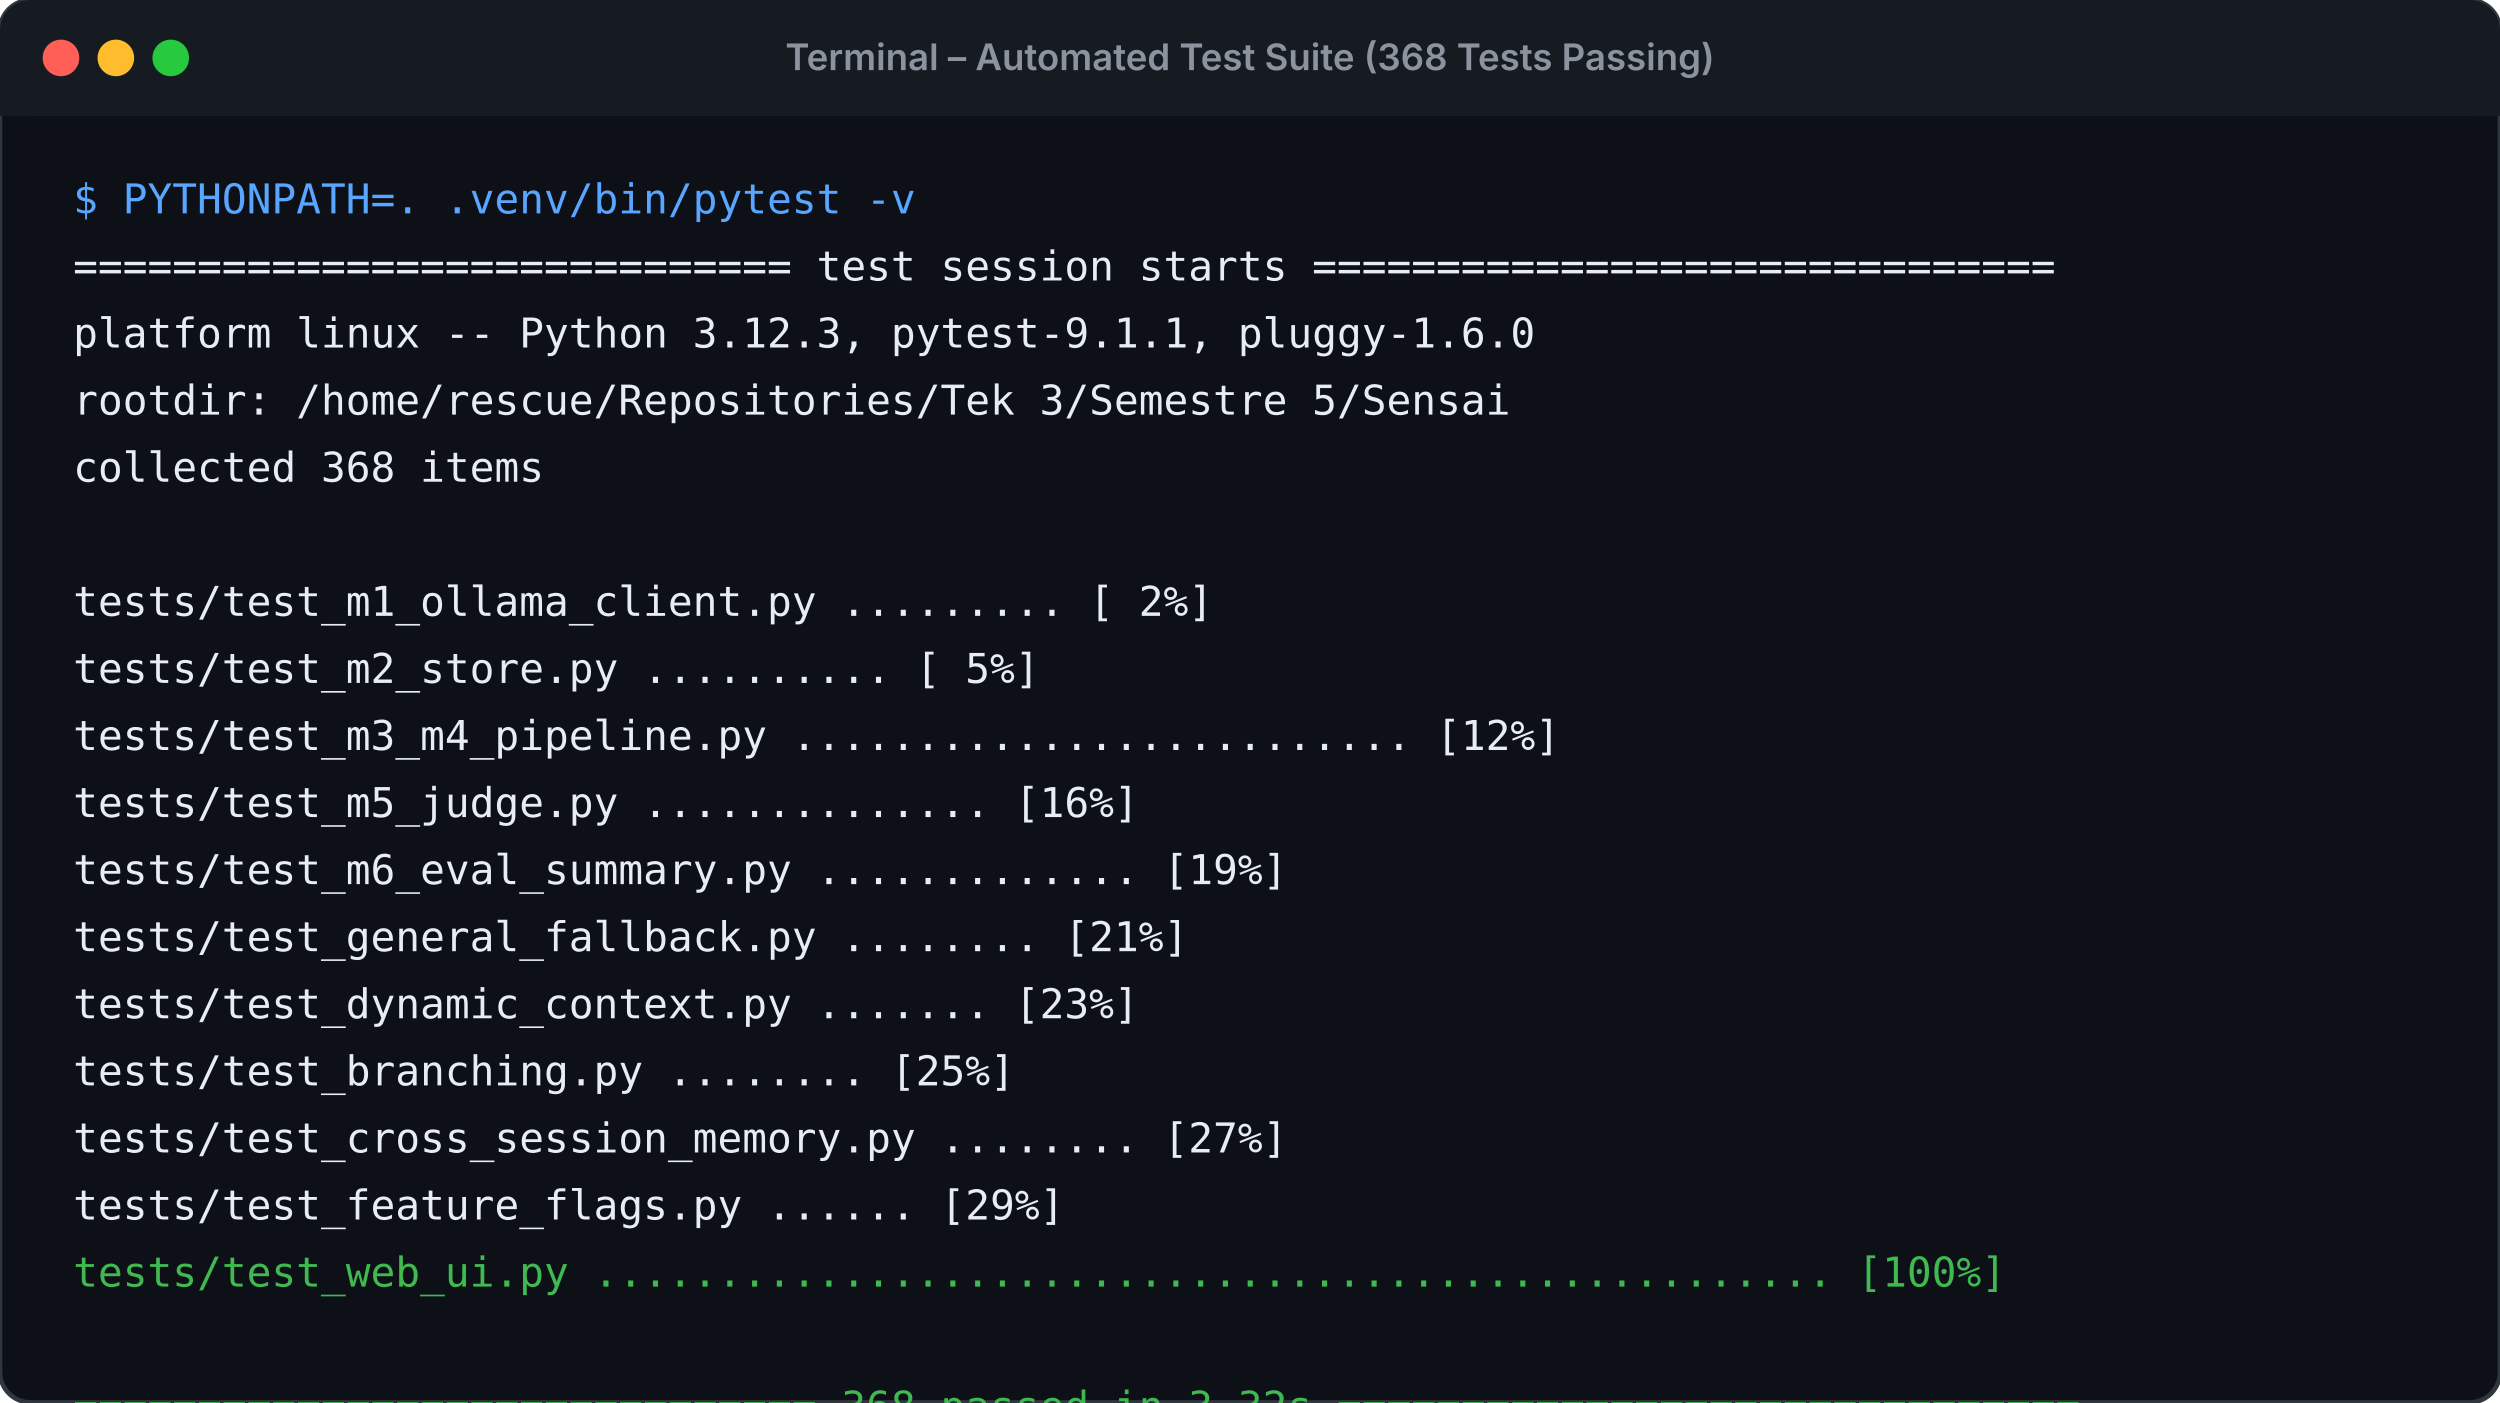
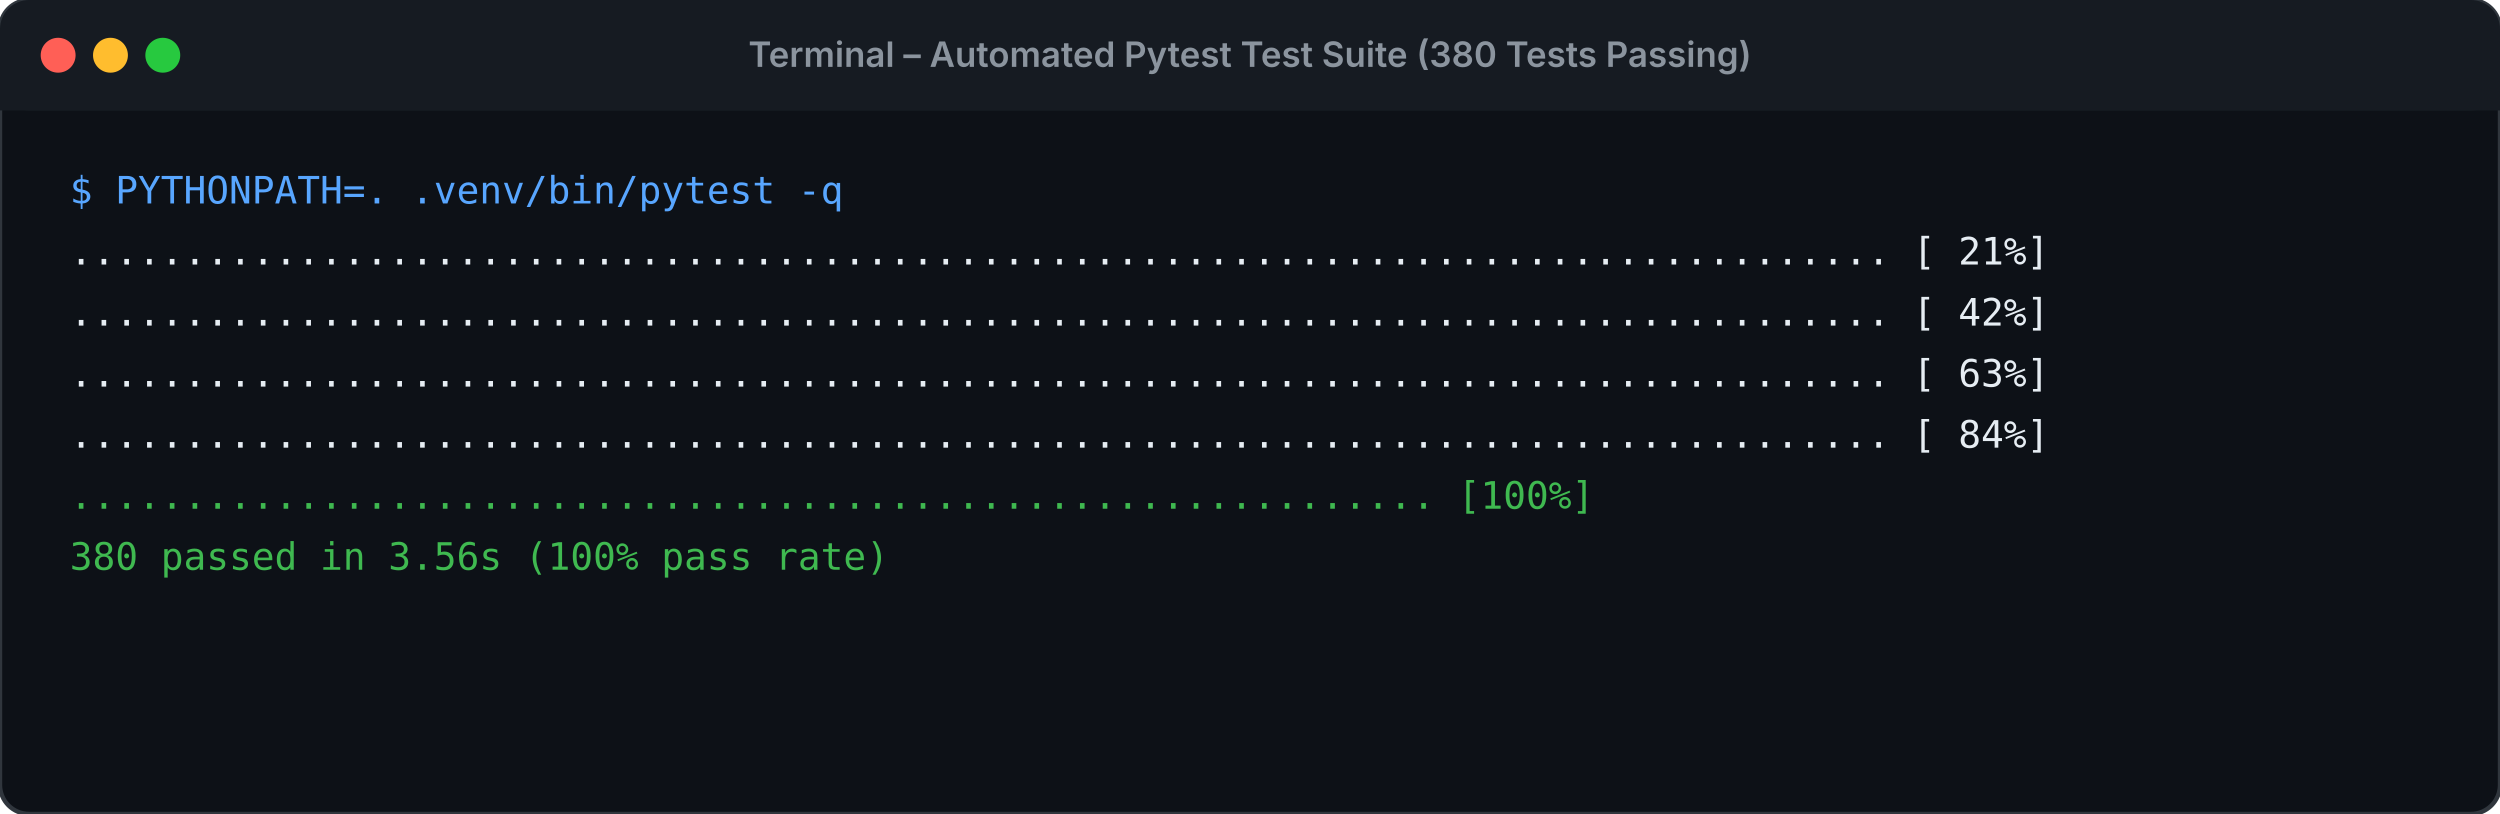
- <svg xmlns="http://www.w3.org/2000/svg" viewBox="0 0 820 460" width="100%" height="auto">
-   <rect width="820" height="460" rx="10" fill="#0d1117" stroke="#30363d" stroke-width="1.5" />
-   <rect width="820" height="38" rx="10" fill="#161b22" />
-   <rect y="28" width="820" height="10" fill="#161b22" />
+ <svg xmlns="http://www.w3.org/2000/svg" viewBox="0 0 860 280" width="100%" height="auto">
+   <rect width="860" height="280" rx="10" fill="#0d1117" stroke="#30363d" stroke-width="1.5" />
+   <rect width="860" height="38" rx="10" fill="#161b22" />
+   <rect y="28" width="860" height="10" fill="#161b22" />
  <circle cx="20" cy="19" r="6" fill="#ff5f56" />
  <circle cx="38" cy="19" r="6" fill="#ffbd2e" />
  <circle cx="56" cy="19" r="6" fill="#27c93f" />
-   <text x="410" y="23" fill="#8b949e" font-family="-apple-system, system-ui, sans-serif" font-size="12" font-weight="600" text-anchor="middle">Terminal – Automated Test Suite (368 Tests Passing)</text>
+   <text x="430" y="23" fill="#8b949e" font-family="-apple-system, system-ui, sans-serif" font-size="12" font-weight="600" text-anchor="middle">Terminal – Automated Pytest Test Suite (380 Tests Passing)</text>
  <g>
-     <text x="24" y="70" fill="#58a6ff" font-family="ui-monospace, monospace" font-size="13.5">$ PYTHONPATH=. .venv/bin/pytest -v</text>
-     <text x="24" y="92" fill="#e6edf3" font-family="ui-monospace, monospace" font-size="13.5">============================= test session starts ==============================</text>
-     <text x="24" y="114" fill="#e6edf3" font-family="ui-monospace, monospace" font-size="13.5">platform linux -- Python 3.12.3, pytest-9.1.1, pluggy-1.6.0</text>
-     <text x="24" y="136" fill="#e6edf3" font-family="ui-monospace, monospace" font-size="13.5">rootdir: /home/rescue/Repositories/Tek 3/Semestre 5/Sensai</text>
-     <text x="24" y="158" fill="#e6edf3" font-family="ui-monospace, monospace" font-size="13.5">collected 368 items</text>
-     <text x="24" y="180" fill="#e6edf3" font-family="ui-monospace, monospace" font-size="13.5" />
-     <text x="24" y="202" fill="#e6edf3" font-family="ui-monospace, monospace" font-size="13.5">tests/test_m1_ollama_client.py .........                                 [ 2%]</text>
-     <text x="24" y="224" fill="#e6edf3" font-family="ui-monospace, monospace" font-size="13.5">tests/test_m2_store.py ..........                                        [ 5%]</text>
-     <text x="24" y="246" fill="#e6edf3" font-family="ui-monospace, monospace" font-size="13.5">tests/test_m3_m4_pipeline.py .........................                   [12%]</text>
-     <text x="24" y="268" fill="#e6edf3" font-family="ui-monospace, monospace" font-size="13.5">tests/test_m5_judge.py ..............                                    [16%]</text>
-     <text x="24" y="290" fill="#e6edf3" font-family="ui-monospace, monospace" font-size="13.5">tests/test_m6_eval_summary.py .............                              [19%]</text>
-     <text x="24" y="312" fill="#e6edf3" font-family="ui-monospace, monospace" font-size="13.5">tests/test_general_fallback.py ........                                  [21%]</text>
-     <text x="24" y="334" fill="#e6edf3" font-family="ui-monospace, monospace" font-size="13.5">tests/test_dynamic_context.py .......                                    [23%]</text>
-     <text x="24" y="356" fill="#e6edf3" font-family="ui-monospace, monospace" font-size="13.5">tests/test_branching.py ........                                         [25%]</text>
-     <text x="24" y="378" fill="#e6edf3" font-family="ui-monospace, monospace" font-size="13.5">tests/test_cross_session_memory.py ........                              [27%]</text>
-     <text x="24" y="400" fill="#e6edf3" font-family="ui-monospace, monospace" font-size="13.5">tests/test_feature_flags.py ......                                       [29%]</text>
-     <text x="24" y="422" fill="#3fb950" font-family="ui-monospace, monospace" font-size="13.5">tests/test_web_ui.py .................................................. [100%]</text>
-     <text x="24" y="444" fill="#e6edf3" font-family="ui-monospace, monospace" font-size="13.5" />
-     <text x="24" y="466" fill="#3fb950" font-family="ui-monospace, monospace" font-size="13.5">============================== 368 passed in 3.32s ==============================</text>
+     <text x="24" y="70" fill="#58a6ff" font-family="ui-monospace, SFMono-Regular, Menlo, monospace" font-size="13">$ PYTHONPATH=. .venv/bin/pytest -q</text>
+     <text x="24" y="91" fill="#e6edf3" font-family="ui-monospace, SFMono-Regular, Menlo, monospace" font-size="13">................................................................................ [ 21%]</text>
+     <text x="24" y="112" fill="#e6edf3" font-family="ui-monospace, SFMono-Regular, Menlo, monospace" font-size="13">................................................................................ [ 42%]</text>
+     <text x="24" y="133" fill="#e6edf3" font-family="ui-monospace, SFMono-Regular, Menlo, monospace" font-size="13">................................................................................ [ 63%]</text>
+     <text x="24" y="154" fill="#e6edf3" font-family="ui-monospace, SFMono-Regular, Menlo, monospace" font-size="13">................................................................................ [ 84%]</text>
+     <text x="24" y="175" fill="#3fb950" font-family="ui-monospace, SFMono-Regular, Menlo, monospace" font-size="13">............................................................                     [100%]</text>
+     <text x="24" y="196" fill="#3fb950" font-family="ui-monospace, SFMono-Regular, Menlo, monospace" font-size="13">380 passed in 3.56s (100% pass rate)</text>
  </g>
</svg>
